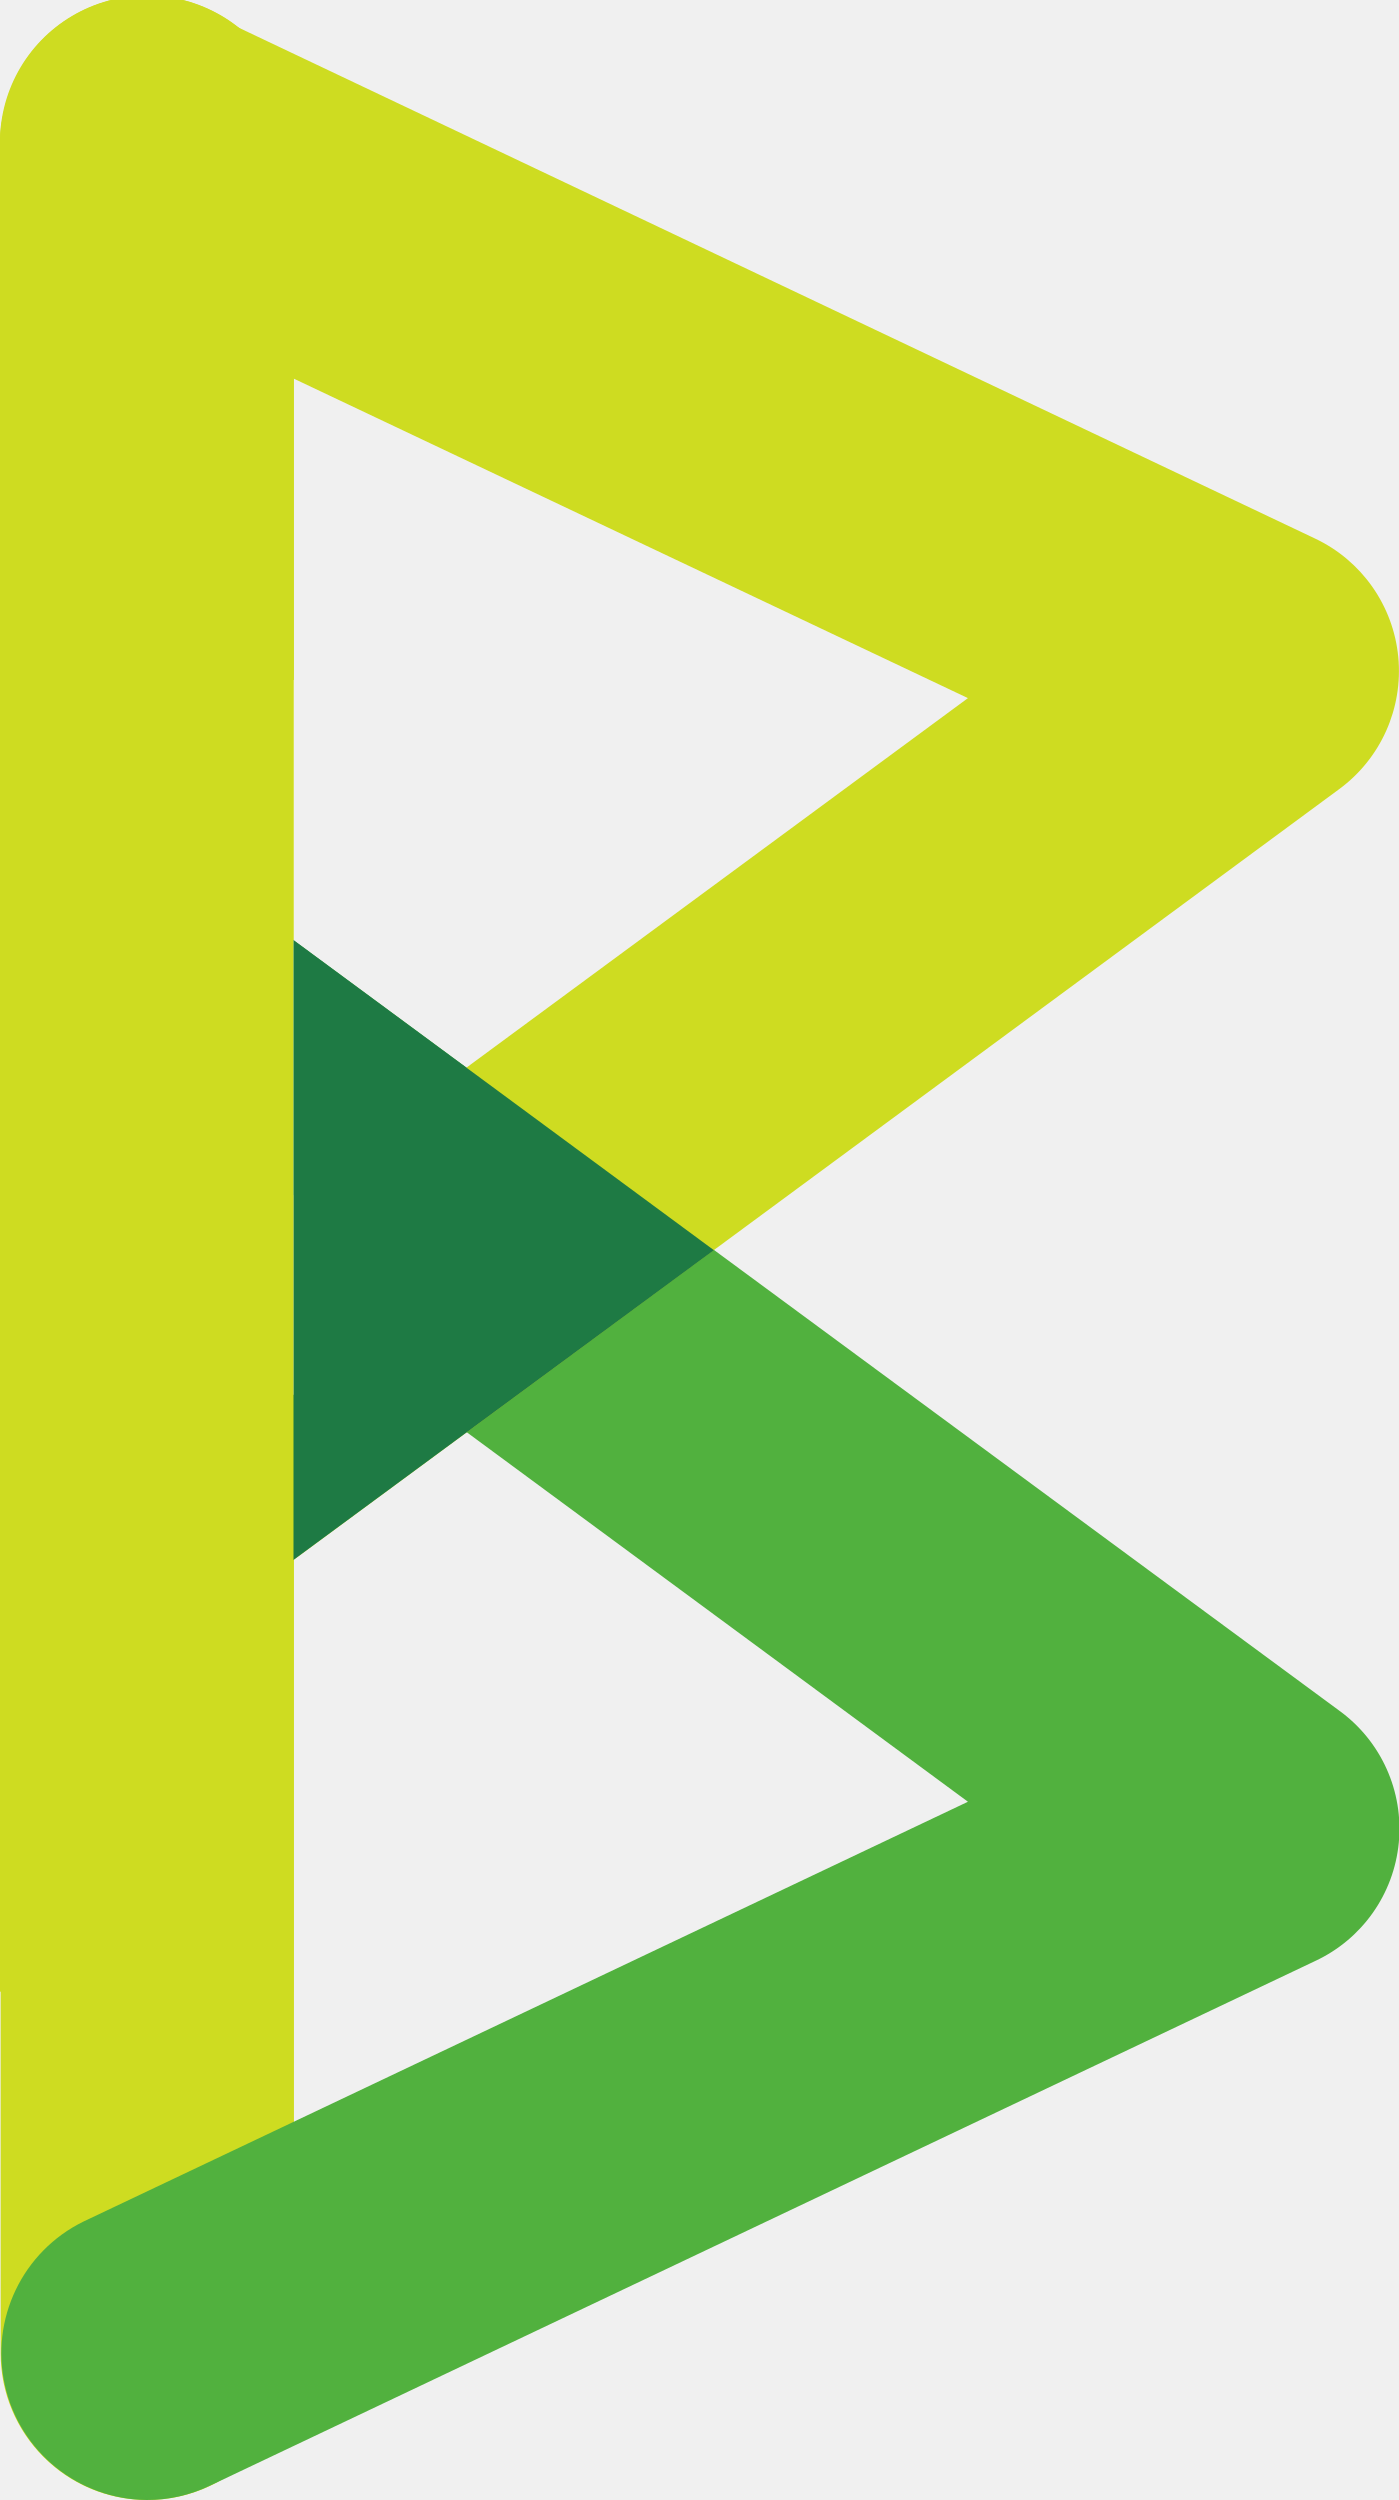
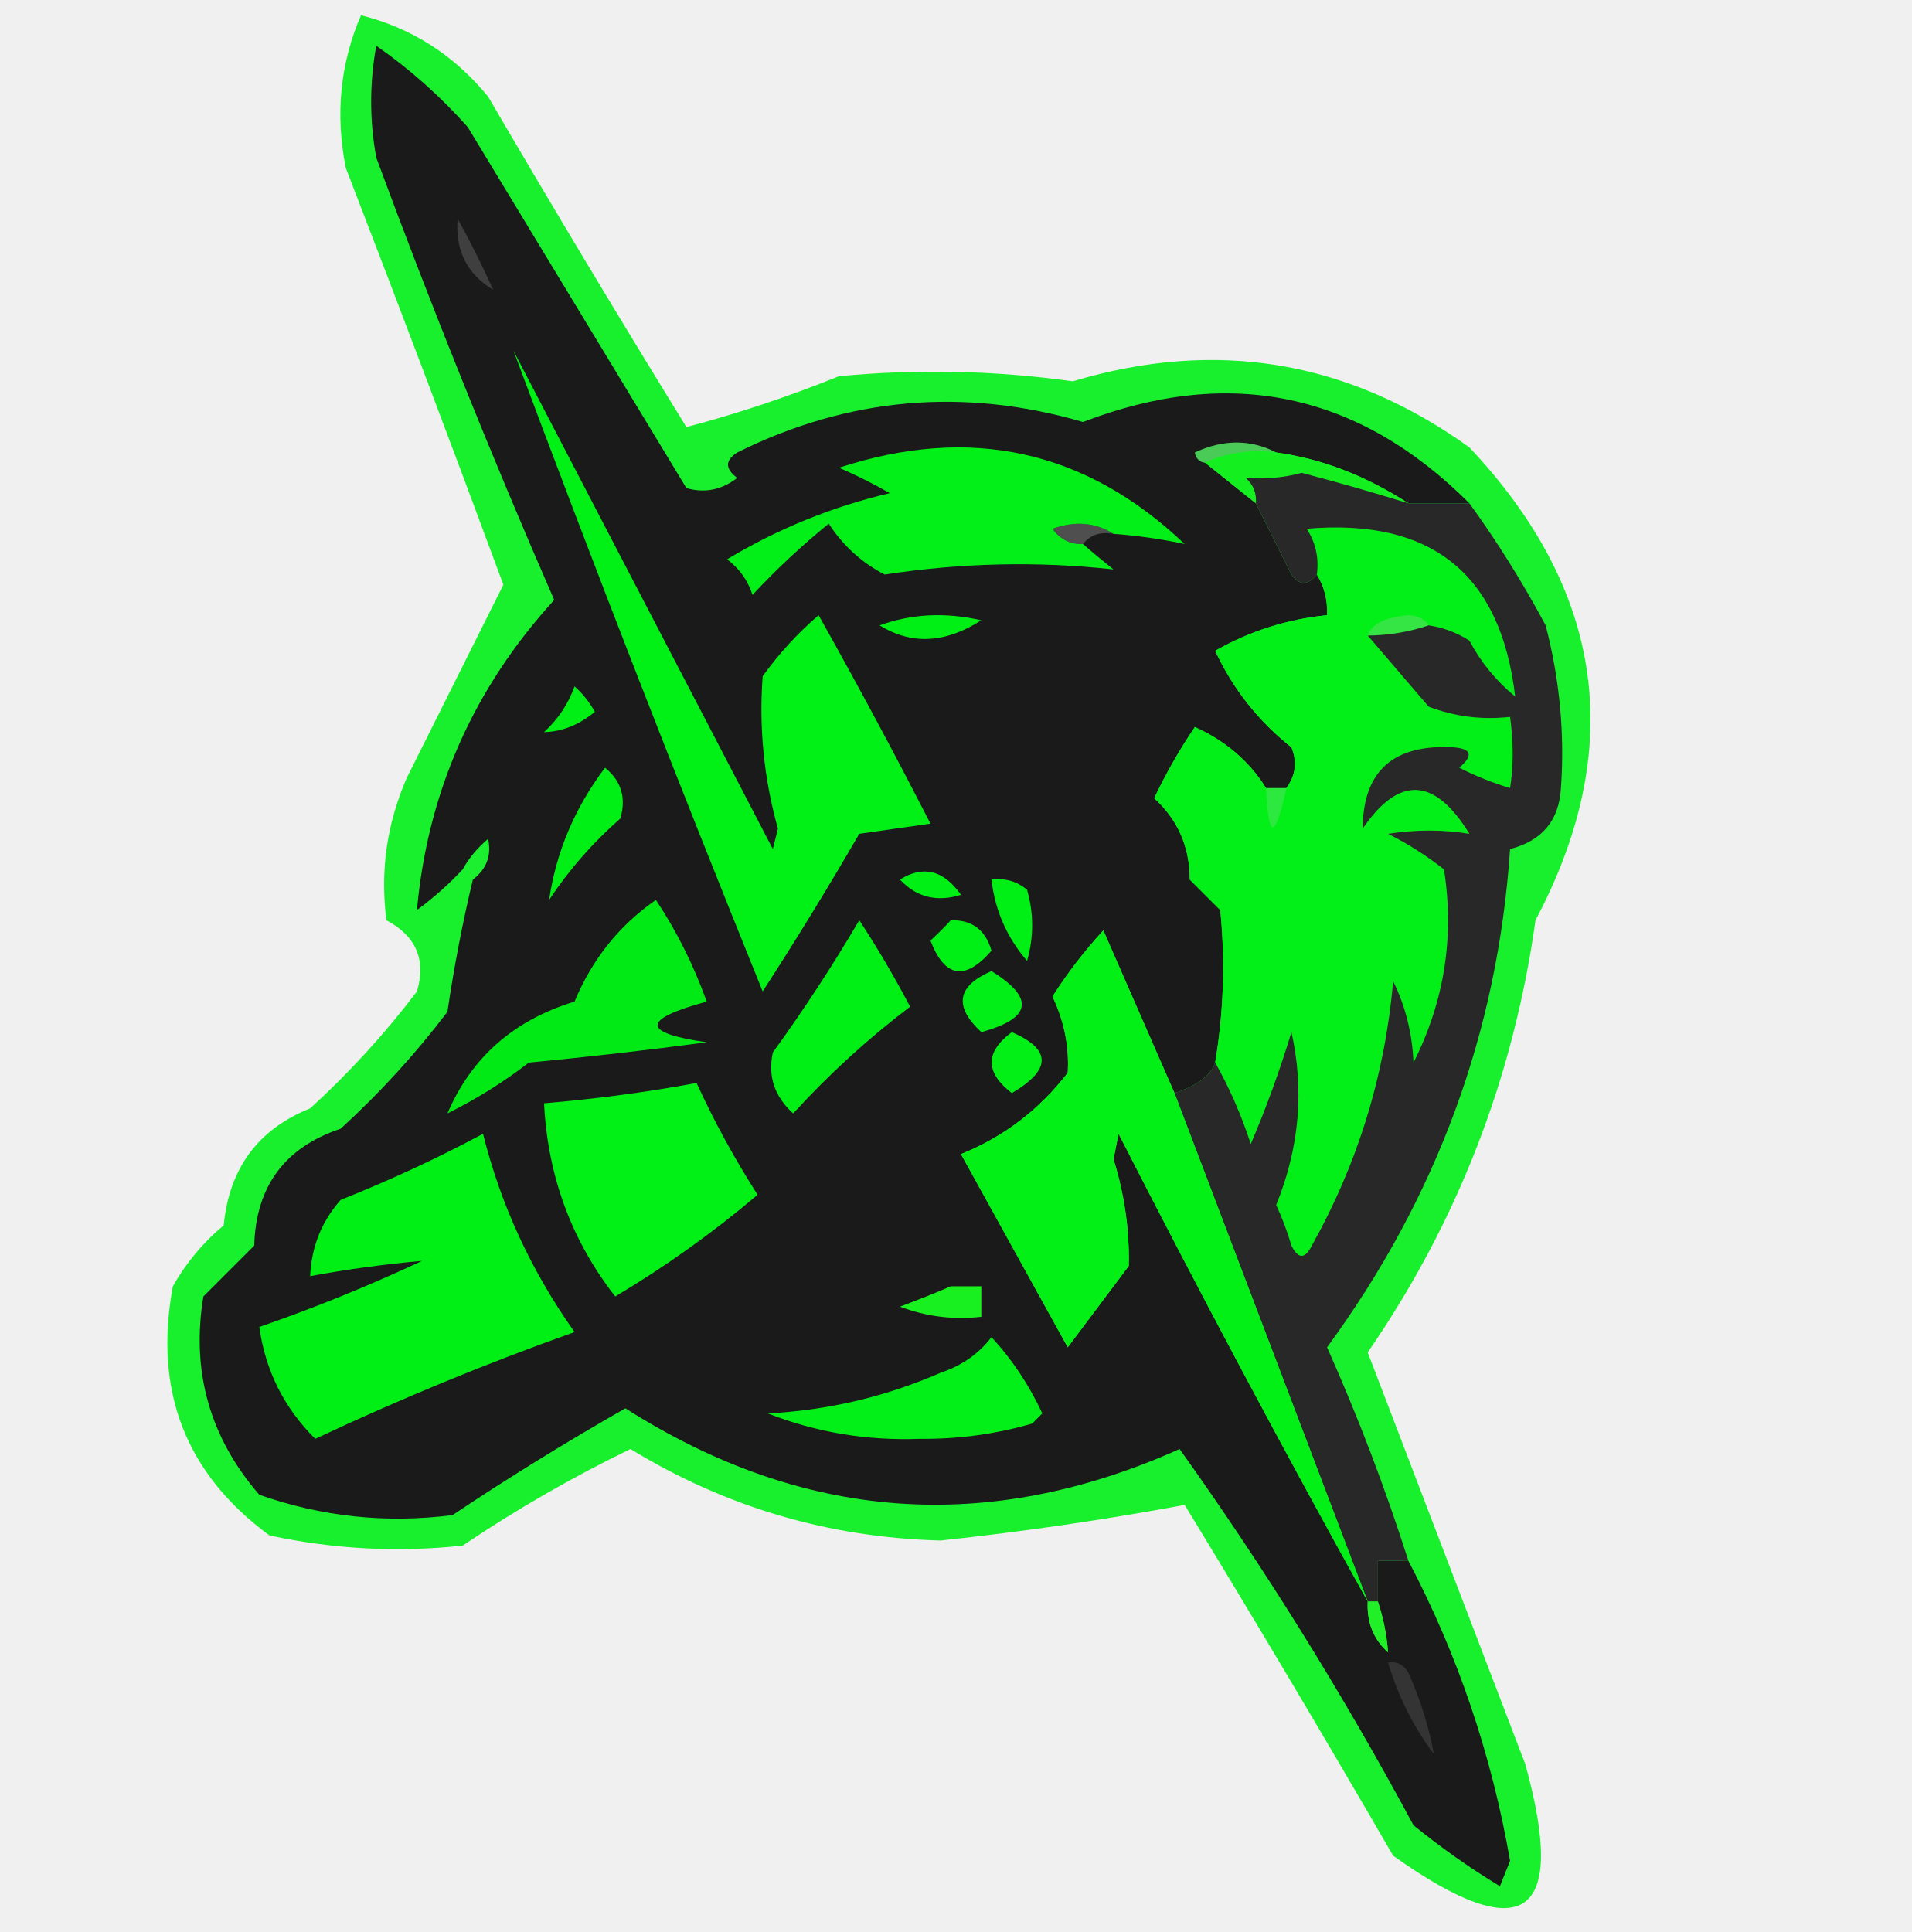
- <svg xmlns="http://www.w3.org/2000/svg" viewBox="0 0 105.46 188.47">
-   <g transform="translate(-106.19 -58.85)">
-     <path d="m117.24 247.32a11.06 11.06 0 0 1 -11-11.06v-166.35a11.06 11.06 0 1 1 22.11 0v166.35a11.06 11.06 0 0 1 -11.11 11.06z" fill="#cedc21" />
-     <path d="m117.25 247.32a11.06 11.06 0 0 1 -4.75-21l66.66-31.64-68.47-50.48a11.05 11.05 0 1 1 13.11-17.8l83.35 61.41a11 11 0 0 1 -1.82 18.88l-83.33 39.56a10.94 10.94 0 0 1 -4.75 1.07z" fill="#51b13e" />
-     <path d="m117.25 181.93a11.05 11.05 0 0 1 -6.56-20l68.47-50.45-66.66-31.59a11.05 11.05 0 0 1 9.48-20l83.35 39.56a11.05 11.05 0 0 1 1.82 18.89l-83.35 61.44a11 11 0 0 1 -6.55 2.15z" fill="#cedc21" />
+ <svg xmlns="http://www.w3.org/2000/svg" version="1.1" width="188px" height="190px" style="shape-rendering:geometricPrecision; text-rendering:geometricPrecision; image-rendering:optimizeQuality; fill-rule:evenodd; clip-rule:evenodd">
+   <g>
+     <path style="opacity:0.892" fill="#00f016" d="M 35.5,1.5 C 40.497,2.755 44.663,5.422 48,9.5C 54.374,20.416 60.874,31.25 67.5,42C 72.496,40.687 77.496,39.021 82.5,37C 90.189,36.268 97.856,36.434 105.5,37.5C 119.583,33.271 132.583,35.437 144.5,44C 157.79,58.1 159.957,73.6 151,90.5C 148.833,106.008 143.333,120.174 134.5,133C 139.667,146.5 144.833,160 150,173.5C 154.18,188.626 149.847,191.626 137,182.5C 130.293,170.917 123.459,159.417 116.5,148C 108.617,149.463 100.617,150.63 92.5,151.5C 81.492,151.208 71.326,148.208 62,142.5C 56.271,145.281 50.771,148.447 45.5,152C 39.118,152.689 32.785,152.355 26.5,151C 18.253,144.941 15.086,136.774 17,126.5C 18.29,124.208 19.956,122.208 22,120.5C 22.545,114.887 25.378,111.054 30.5,109C 34.369,105.466 37.869,101.633 41,97.5C 41.927,94.404 40.927,92.07 38,90.5C 37.371,85.672 38.038,81.005 40,76.5C 43.208,70.083 46.375,63.75 49.5,57.5C 44.438,43.817 39.272,30.151 34,16.5C 32.955,11.214 33.455,6.215 35.5,1.5 Z" />
  </g>
-   <path d="m22.11 70.86v46.75l31.71-23.36z" fill="#1e7a44" />
-   <path d="m0 51.26h22.11v53.89h-22.11z" fill="#fff" />
-   <path d="m128.3 69.91a11.06 11.06 0 1 0 -22.11 0v139.09h22.11z" fill="#cedc21" transform="translate(-106.19 -58.85)" />
+   <g>
+     <path style="opacity:0.995" fill="#191919" d="M 144.5,49.5 C 142.5,49.5 140.5,49.5 138.5,49.5C 134.317,46.783 129.984,45.116 125.5,44.5C 122.976,43.2 120.309,43.2 117.5,44.5C 117.624,45.107 117.957,45.44 118.5,45.5C 120.167,46.833 121.833,48.167 123.5,49.5C 124.64,51.78 125.807,54.114 127,56.5C 127.77,57.598 128.603,57.598 129.5,56.5C 130.234,57.708 130.567,59.041 130.5,60.5C 126.559,60.9 122.893,62.067 119.5,64C 121.238,67.741 123.738,70.908 127,73.5C 127.579,74.928 127.412,76.262 126.5,77.5C 125.833,77.5 125.167,77.5 124.5,77.5C 122.847,74.856 120.513,72.856 117.5,71.5C 116.021,73.678 114.688,76.011 113.5,78.5C 115.831,80.617 116.997,83.284 117,86.5C 118,87.5 119,88.5 120,89.5C 120.498,94.519 120.332,99.519 119.5,104.5C 119.069,105.773 117.735,106.773 115.5,107.5C 113.176,102.184 110.843,96.851 108.5,91.5C 106.628,93.535 104.961,95.702 103.5,98C 104.654,100.437 105.154,102.937 105,105.5C 102.204,109.134 98.704,111.801 94.5,113.5C 98,119.833 101.5,126.167 105,132.5C 107,129.833 109,127.167 111,124.5C 111.081,120.968 110.581,117.468 109.5,114C 109.667,113.167 109.833,112.333 110,111.5C 117.97,127.117 126.137,142.45 134.5,157.5C 134.402,159.553 135.069,161.22 136.5,162.5C 136.371,160.784 136.038,159.117 135.5,157.5C 135.5,156.167 135.5,154.833 135.5,153.5C 136.5,153.5 137.5,153.5 138.5,153.5C 143.345,162.72 146.679,172.553 148.5,183C 148.167,183.833 147.833,184.667 147.5,185.5C 144.528,183.694 141.695,181.694 139,179.5C 132.05,166.574 124.383,154.241 116,142.5C 97.148,150.958 78.982,149.624 61.5,138.5C 55.701,141.802 50.034,145.302 44.5,149C 37.992,149.833 31.659,149.166 25.5,147C 20.619,141.358 18.786,134.858 20,127.5C 21.667,125.833 23.333,124.167 25,122.5C 25.165,116.671 27.998,112.838 33.5,111C 37.369,107.466 40.869,103.633 44,99.5C 44.645,95.111 45.478,90.777 46.5,86.5C 47.848,85.473 48.348,84.14 48,82.5C 46.955,83.373 46.122,84.373 45.5,85.5C 44.167,86.933 42.667,88.267 41,89.5C 42.06,77.874 46.56,67.707 54.5,59C 48.261,44.684 42.427,30.184 37,15.5C 36.333,11.833 36.333,8.167 37,4.5C 40.297,6.795 43.297,9.462 46,12.5C 53.167,24.333 60.333,36.167 67.5,48C 69.289,48.52 70.956,48.187 72.5,47C 71.289,46.107 71.289,45.274 72.5,44.5C 83.416,39.078 94.749,38.078 106.5,41.5C 120.953,35.948 133.62,38.615 144.5,49.5 Z" />
+   </g>
+   <g>
+     <path style="opacity:0.247" fill="#adadad" d="M 48.5,28.5 C 45.917,26.942 44.751,24.608 45,21.5C 46.262,23.784 47.428,26.118 48.5,28.5 Z" />
+   </g>
+   <g>
+     <path style="opacity:0.999" fill="#01f016" d="M 50.5,34.5 C 58.971,50.772 67.471,67.105 76,83.5C 76.167,82.833 76.333,82.167 76.5,81.5C 75.12,76.563 74.62,71.563 75,66.5C 76.61,64.269 78.443,62.269 80.5,60.5C 84.294,67.254 87.96,74.087 91.5,81C 89.167,81.333 86.833,81.667 84.5,82C 81.459,87.25 78.292,92.417 75,97.5C 66.529,76.582 58.362,55.582 50.5,34.5 Z" />
+   </g>
+   <g>
+     <path style="opacity:0.999" fill="#02f017" d="M 116.5,53.5 C 114.194,53.007 111.861,52.674 109.5,52.5C 107.712,51.377 105.712,51.211 103.5,52C 104.244,53.039 105.244,53.539 106.5,53.5C 107.429,54.315 108.429,55.148 109.5,56C 102.052,55.18 94.552,55.346 87,56.5C 84.742,55.335 82.909,53.669 81.5,51.5C 78.876,53.622 76.376,55.955 74,58.5C 73.535,57.069 72.701,55.903 71.5,55C 76.508,51.995 81.841,49.828 87.5,48.5C 85.887,47.573 84.221,46.739 82.5,46C 95.447,41.763 106.78,44.263 116.5,53.5 Z" />
+   </g>
+   <g>
+     <path style="opacity:0.404" fill="#939393" d="M 125.5,44.5 C 122.941,44.198 120.607,44.532 118.5,45.5C 117.957,45.44 117.624,45.107 117.5,44.5C 120.309,43.2 122.976,43.2 125.5,44.5 Z" />
+   </g>
+   <g>
+     <path style="opacity:0.996" fill="#14f01f" d="M 118.5,45.5 C 120.607,44.532 122.941,44.198 125.5,44.5C 129.984,45.116 134.317,46.783 138.5,49.5C 135.053,48.429 131.553,47.429 128,46.5C 126.296,46.974 124.462,47.141 122.5,47C 123.252,47.671 123.586,48.504 123.5,49.5C 121.833,48.167 120.167,46.833 118.5,45.5 Z" />
+   </g>
+   <g>
+     <path style="opacity:0.486" fill="#878787" d="M 109.5,52.5 C 108.209,52.263 107.209,52.596 106.5,53.5C 105.244,53.539 104.244,53.039 103.5,52C 105.712,51.211 107.712,51.377 109.5,52.5 Z" />
+   </g>
+   <g>
+     <path style="opacity:1" fill="#02f017" d="M 140.5,61.5 C 140.083,60.876 139.416,60.543 138.5,60.5C 136.192,60.708 134.859,61.374 134.5,62.5C 136.477,64.814 138.477,67.147 140.5,69.5C 143.086,70.48 145.753,70.813 148.5,70.5C 148.838,73.011 148.838,75.345 148.5,77.5C 146.775,76.985 145.108,76.318 143.5,75.5C 144.894,74.313 144.727,73.647 143,73.5C 137.035,73.141 134.035,75.807 134,81.5C 137.576,76.251 141.076,76.418 144.5,82C 141.902,81.578 139.236,81.578 136.5,82C 138.448,82.983 140.282,84.15 142,85.5C 143.035,92.152 142.035,98.485 139,104.5C 138.882,101.629 138.216,98.962 137,96.5C 136.188,105.752 133.521,114.418 129,122.5C 128.333,123.833 127.667,123.833 127,122.5C 126.598,121.128 126.098,119.795 125.5,118.5C 127.777,112.886 128.277,107.219 127,101.5C 125.85,105.288 124.517,108.954 123,112.5C 122.058,109.626 120.891,106.96 119.5,104.5C 120.332,99.519 120.498,94.519 120,89.5C 119,88.5 118,87.5 117,86.5C 116.997,83.284 115.831,80.617 113.5,78.5C 114.688,76.011 116.021,73.678 117.5,71.5C 120.513,72.856 122.847,74.856 124.5,77.5C 124.719,82.629 125.386,82.629 126.5,77.5C 127.412,76.262 127.579,74.928 127,73.5C 123.738,70.908 121.238,67.741 119.5,64C 122.893,62.067 126.559,60.9 130.5,60.5C 130.567,59.041 130.234,57.708 129.5,56.5C 129.714,54.856 129.38,53.356 128.5,52C 140.762,50.941 147.596,56.441 149,68.5C 147.122,66.957 145.622,65.124 144.5,63C 143.255,62.209 141.922,61.709 140.5,61.5 Z" />
+   </g>
+   <g>
+     <path style="opacity:0.999" fill="#00f016" d="M 86.5,61.5 C 89.64,60.359 92.973,60.193 96.5,61C 92.966,63.271 89.633,63.438 86.5,61.5 Z" />
+   </g>
+   <g>
+     <path style="opacity:0.176" fill="#aeaeae" d="M 140.5,61.5 C 138.565,62.15 136.565,62.483 134.5,62.5C 134.859,61.374 136.192,60.708 138.5,60.5C 139.416,60.543 140.083,60.876 140.5,61.5 Z" />
+   </g>
+   <g>
+     <path style="opacity:0.996" fill="#00f115" d="M 56.5,67.5 C 57.267,68.172 57.934,69.005 58.5,70C 56.945,71.289 55.279,71.956 53.5,72C 54.883,70.729 55.883,69.229 56.5,67.5 Z" />
+   </g>
+   <g>
+     <path style="opacity:0.996" fill="#00f116" d="M 59.5,75.5 C 61.099,76.799 61.599,78.465 61,80.5C 58.294,82.871 55.961,85.537 54,88.5C 54.698,83.761 56.531,79.428 59.5,75.5 Z" />
+   </g>
+   <g>
+     <path style="opacity:0.995" fill="#272727" d="M 138.5,49.5 C 140.5,49.5 142.5,49.5 144.5,49.5C 147.213,53.235 149.713,57.235 152,61.5C 153.383,66.841 153.883,72.174 153.5,77.5C 153.318,80.686 151.652,82.686 148.5,83.5C 147.292,101.445 141.292,117.779 130.5,132.5C 133.57,139.379 136.236,146.379 138.5,153.5C 137.5,153.5 136.5,153.5 135.5,153.5C 135.5,154.833 135.5,156.167 135.5,157.5C 135.167,157.5 134.833,157.5 134.5,157.5C 128.173,140.844 121.84,124.177 115.5,107.5C 117.735,106.773 119.069,105.773 119.5,104.5C 120.891,106.96 122.058,109.626 123,112.5C 124.517,108.954 125.85,105.288 127,101.5C 128.277,107.219 127.777,112.886 125.5,118.5C 126.098,119.795 126.598,121.128 127,122.5C 127.667,123.833 128.333,123.833 129,122.5C 133.521,114.418 136.188,105.752 137,96.5C 138.216,98.962 138.882,101.629 139,104.5C 142.035,98.485 143.035,92.152 142,85.5C 140.282,84.15 138.448,82.983 136.5,82C 139.236,81.578 141.902,81.578 144.5,82C 141.076,76.418 137.576,76.251 134,81.5C 134.035,75.807 137.035,73.141 143,73.5C 144.727,73.647 144.894,74.313 143.5,75.5C 145.108,76.318 146.775,76.985 148.5,77.5C 148.838,75.345 148.838,73.011 148.5,70.5C 145.753,70.813 143.086,70.48 140.5,69.5C 138.477,67.147 136.477,64.814 134.5,62.5C 136.565,62.483 138.565,62.15 140.5,61.5C 141.922,61.709 143.255,62.209 144.5,63C 145.622,65.124 147.122,66.957 149,68.5C 147.596,56.441 140.762,50.941 128.5,52C 129.38,53.356 129.714,54.856 129.5,56.5C 128.603,57.598 127.77,57.598 127,56.5C 125.807,54.114 124.64,51.78 123.5,49.5C 123.586,48.504 123.252,47.671 122.5,47C 124.462,47.141 126.296,46.974 128,46.5C 131.553,47.429 135.053,48.429 138.5,49.5 Z" />
+   </g>
+   <g>
+     <path style="opacity:0.129" fill="#aeaeae" d="M 124.5,77.5 C 125.167,77.5 125.833,77.5 126.5,77.5C 125.386,82.629 124.719,82.629 124.5,77.5 Z" />
+   </g>
+   <g>
+     <path style="opacity:0.027" fill="#bdbdbd" d="M 46.5,86.5 C 46.5,85.833 46.167,85.5 45.5,85.5C 46.122,84.373 46.955,83.373 48,82.5C 48.348,84.14 47.848,85.473 46.5,86.5 Z" />
+   </g>
+   <g>
+     <path style="opacity:0.996" fill="#00f115" d="M 88.5,86.5 C 90.795,85.072 92.795,85.572 94.5,88C 92.126,88.743 90.126,88.243 88.5,86.5 Z" />
+   </g>
+   <g>
+     <path style="opacity:0.999" fill="#00f016" d="M 97.5,86.5 C 98.822,86.33 99.989,86.663 101,87.5C 101.667,89.833 101.667,92.167 101,94.5C 99.007,92.183 97.841,89.516 97.5,86.5 Z" />
+   </g>
+   <g>
+     <path style="opacity:0.969" fill="#01f016" d="M 64.5,88.5 C 66.531,91.554 68.198,94.887 69.5,98.5C 63.054,100.246 63.054,101.58 69.5,102.5C 63.675,103.277 57.842,103.944 52,104.5C 49.552,106.397 46.886,108.064 44,109.5C 46.351,103.994 50.517,100.328 56.5,98.5C 58.236,94.326 60.903,90.993 64.5,88.5 Z" />
+   </g>
+   <g>
+     <path style="opacity:0.996" fill="#00f116" d="M 84.5,90.5 C 86.266,93.188 87.933,96.021 89.5,99C 85.367,102.131 81.534,105.631 78,109.5C 76.16,107.835 75.493,105.835 76,103.5C 79.056,99.284 81.889,94.951 84.5,90.5 Z" />
+   </g>
+   <g>
+     <path style="opacity:0.999" fill="#00f016" d="M 93.5,90.5 C 95.59,90.45 96.923,91.45 97.5,93.5C 94.9,96.488 92.9,96.154 91.5,92.5C 92.243,91.818 92.909,91.151 93.5,90.5 Z" />
+   </g>
+   <g>
+     <path style="opacity:1" fill="#03f017" d="M 115.5,107.5 C 121.84,124.177 128.173,140.844 134.5,157.5C 126.137,142.45 117.97,127.117 110,111.5C 109.833,112.333 109.667,113.167 109.5,114C 110.581,117.468 111.081,120.968 111,124.5C 109,127.167 107,129.833 105,132.5C 101.5,126.167 98,119.833 94.5,113.5C 98.704,111.801 102.204,109.134 105,105.5C 105.154,102.937 104.654,100.437 103.5,98C 104.961,95.702 106.628,93.535 108.5,91.5C 110.843,96.851 113.176,102.184 115.5,107.5 Z" />
+   </g>
+   <g>
+     <path style="opacity:0.996" fill="#01f017" d="M 97.5,95.5 C 101.787,98.155 101.453,100.155 96.5,101.5C 93.77,98.967 94.103,96.967 97.5,95.5 Z" />
+   </g>
+   <g>
+     <path style="opacity:0.999" fill="#03f017" d="M 99.5,101.5 C 103.415,103.198 103.415,105.198 99.5,107.5C 96.86,105.465 96.86,103.465 99.5,101.5 Z" />
+   </g>
+   <g>
+     <path style="opacity:1" fill="#01f016" d="M 68.5,106.5 C 70.203,110.233 72.203,113.9 74.5,117.5C 70.112,121.221 65.445,124.555 60.5,127.5C 56.195,121.983 53.862,115.65 53.5,108.5C 58.668,108.066 63.668,107.4 68.5,106.5 Z" />
+   </g>
+   <g>
+     <path style="opacity:1" fill="#00f016" d="M 47.5,111.5 C 49.231,118.469 52.231,124.969 56.5,131C 47.839,134.08 39.339,137.58 31,141.5C 27.928,138.448 26.095,134.782 25.5,130.5C 30.915,128.629 36.248,126.462 41.5,124C 37.864,124.319 34.197,124.819 30.5,125.5C 30.623,122.626 31.623,120.126 33.5,118C 38.377,116.058 43.044,113.892 47.5,111.5 Z" />
+   </g>
+   <g>
+     <path style="opacity:1" fill="#18f020" d="M 93.5,126.5 C 94.5,126.5 95.5,126.5 96.5,126.5C 96.5,127.5 96.5,128.5 96.5,129.5C 93.753,129.813 91.087,129.48 88.5,128.5C 90.291,127.83 91.958,127.163 93.5,126.5 Z" />
+   </g>
+   <g>
+     <path style="opacity:0.996" fill="#02f017" d="M 97.5,131.5 C 99.515,133.676 101.182,136.176 102.5,139C 102.167,139.333 101.833,139.667 101.5,140C 97.922,141.037 94.256,141.537 90.5,141.5C 85.251,141.7 80.251,140.867 75.5,139C 81.405,138.699 87.072,137.365 92.5,135C 94.584,134.303 96.251,133.136 97.5,131.5 Z" />
+   </g>
+   <g>
+     <path style="opacity:0.992" fill="#21f028" d="M 134.5,157.5 C 134.833,157.5 135.167,157.5 135.5,157.5C 136.038,159.117 136.371,160.784 136.5,162.5C 135.069,161.22 134.402,159.553 134.5,157.5 Z" />
+   </g>
+   <g>
+     <path style="opacity:0.176" fill="#afafaf" d="M 136.5,163.5 C 137.376,163.369 138.043,163.702 138.5,164.5C 139.69,167.174 140.524,169.84 141,172.5C 138.962,169.757 137.462,166.757 136.5,163.5 Z" />
+   </g>
</svg>
